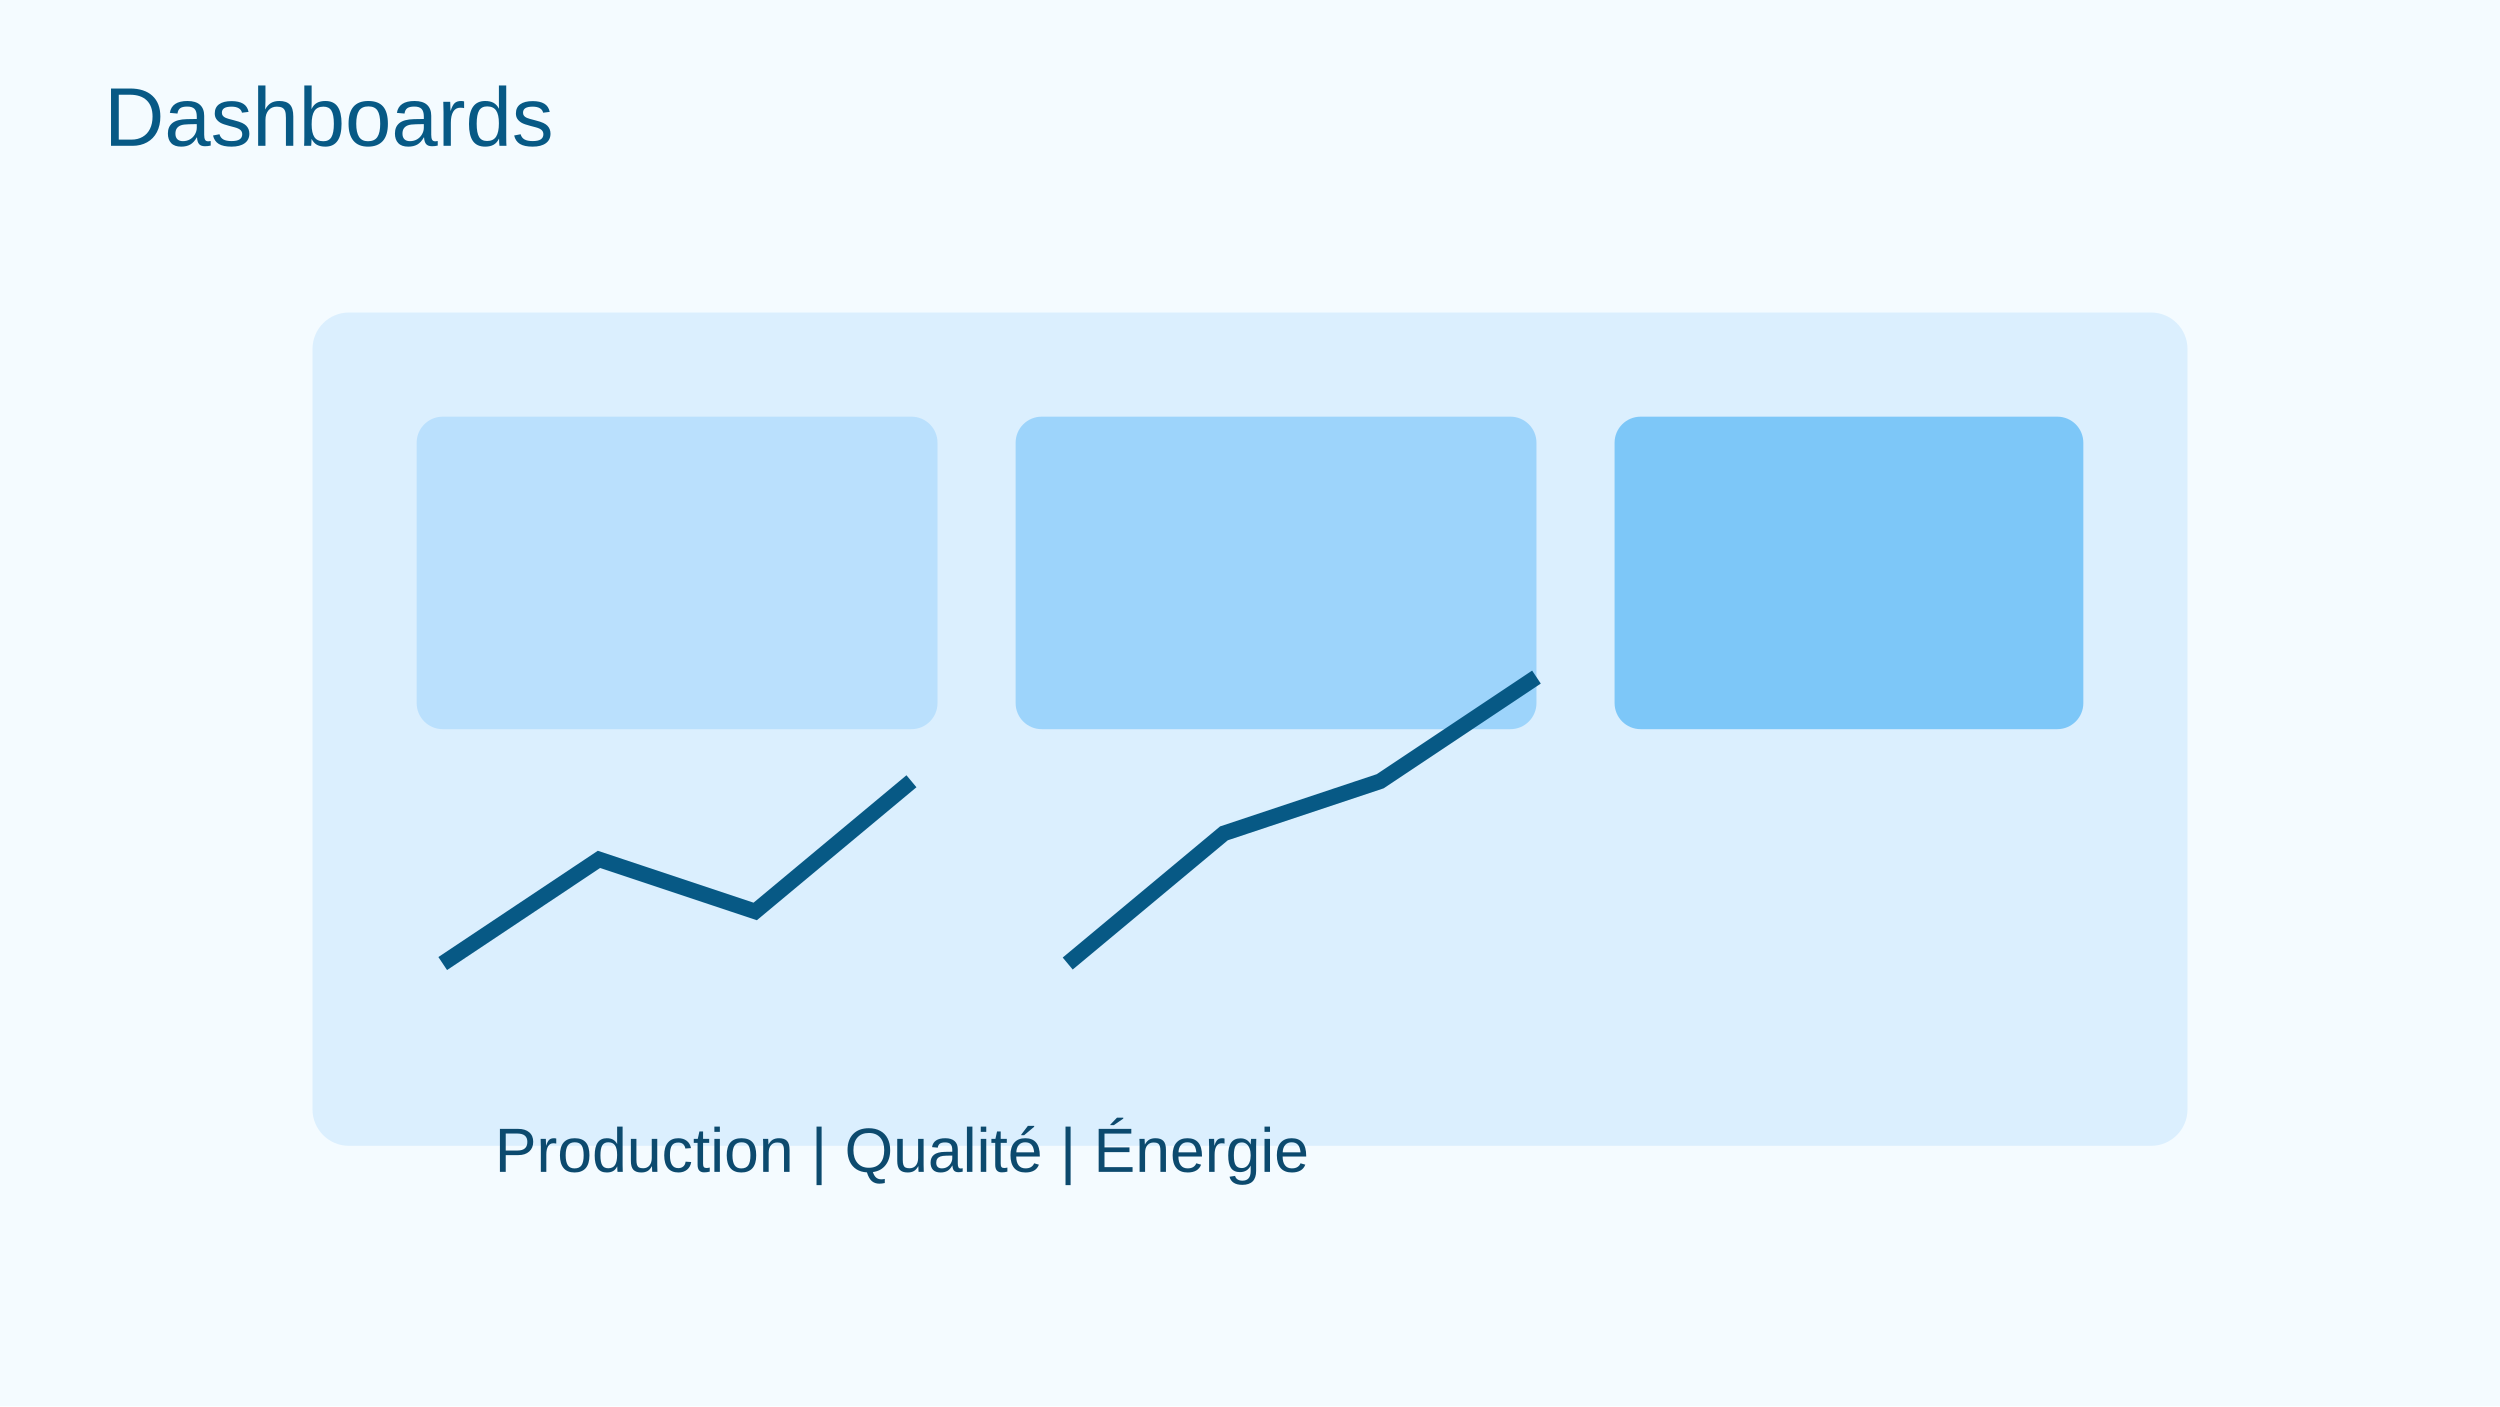
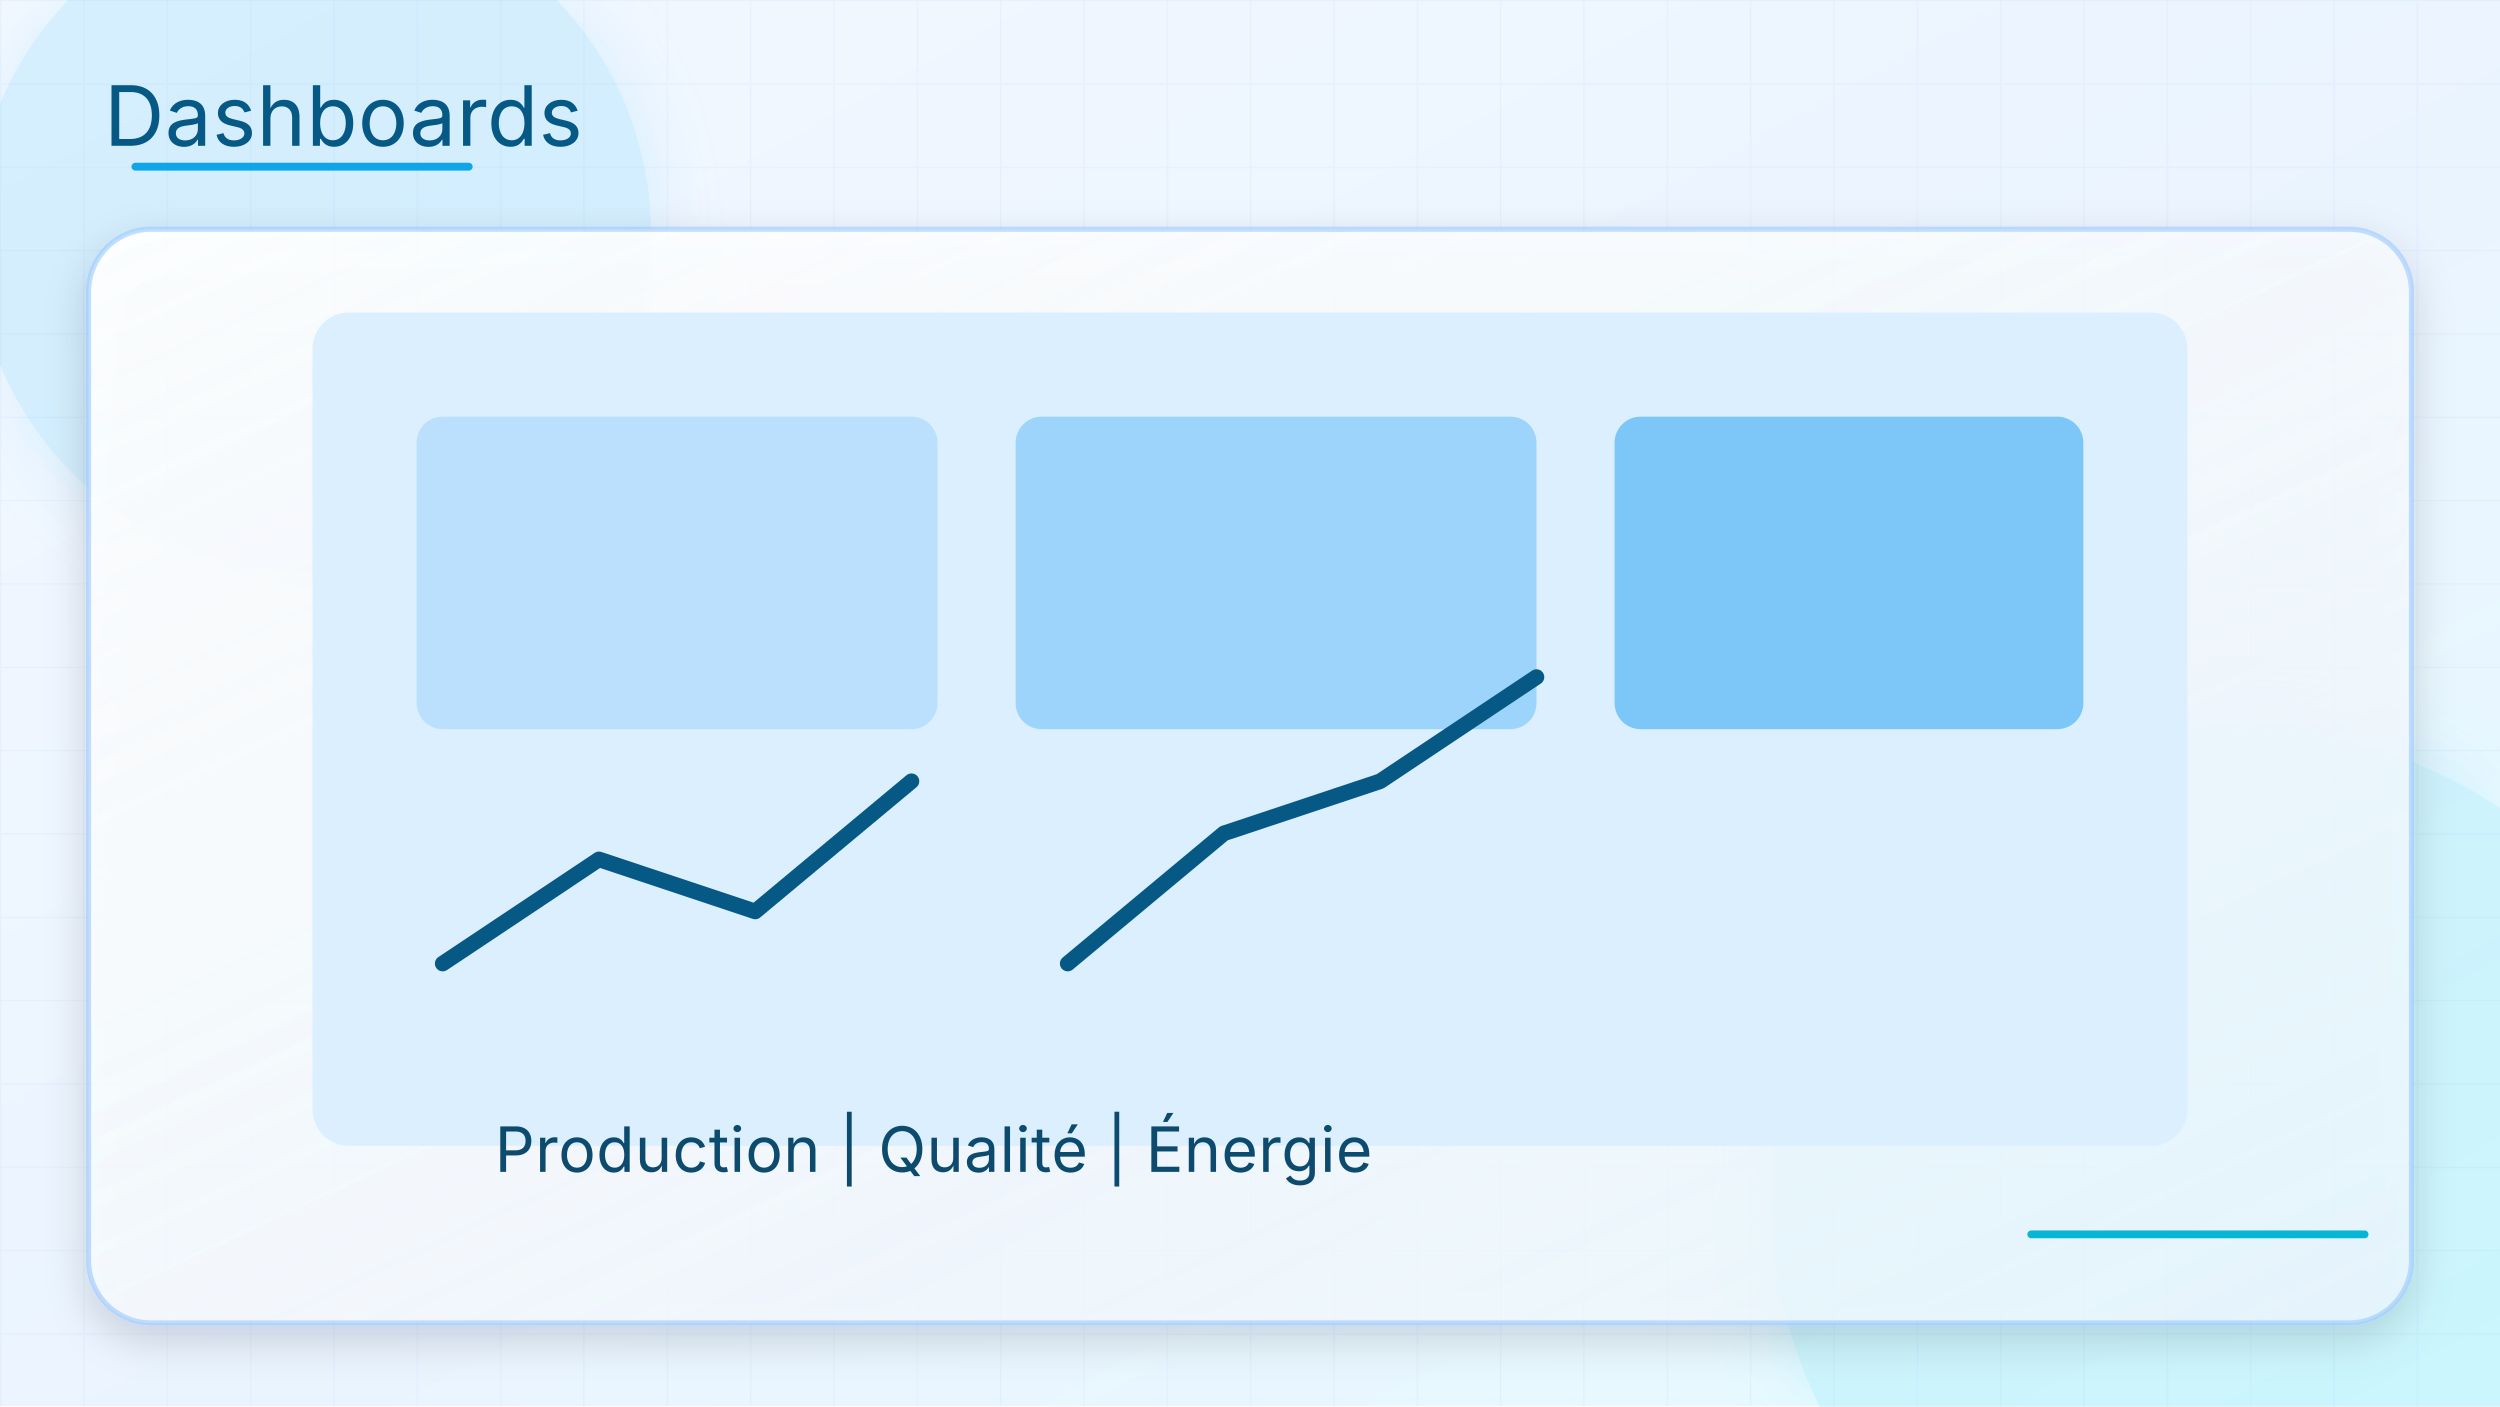
<svg xmlns="http://www.w3.org/2000/svg" width="960" height="540" viewBox="0 0 960 540">
-   <rect width="960" height="540" fill="#f4fbff" />
-   <text x="40" y="56" font-family="Arial" font-size="32" fill="#075985">Dashboards</text>
+   <style>text{letter-spacing:.2px} line,polyline,path{stroke-linecap:round;stroke-linejoin:round}</style>
+   <defs>
+     <linearGradient id="fx-bg-gradient" x1="0" y1="0" x2="1" y2="1">
+       <stop offset="0%" stop-color="#f3f8ff" />
+       <stop offset="55%" stop-color="#eaf4ff" />
+       <stop offset="100%" stop-color="#e6fbff" />
+     </linearGradient>
+     <linearGradient id="fx-panel-gradient" x1="0" y1="0" x2="1" y2="1">
+       <stop offset="0%" stop-color="#ffffff" stop-opacity="0.92" />
+       <stop offset="100%" stop-color="#eff8ff" stop-opacity="0.76" />
+     </linearGradient>
+     <pattern id="fx-grid" width="32" height="32" patternUnits="userSpaceOnUse">
+       <path d="M32 0H0V32" fill="none" stroke="#3b82f6" stroke-opacity="0.12" stroke-width="1" />
+     </pattern>
+     <filter id="fx-shadow" x="-20%" y="-20%" width="140%" height="140%">
+       <feDropShadow dx="0" dy="6" stdDeviation="8" flood-color="#0f172a" flood-opacity="0.18" />
+     </filter>
+     <filter id="fx-glow" x="-50%" y="-50%" width="200%" height="200%">
+       <feGaussianBlur stdDeviation="14" result="blur" />
+       <feMerge>
+         <feMergeNode in="blur" />
+         <feMergeNode in="SourceGraphic" />
+       </feMerge>
+     </filter>
+   </defs>
+   <rect class="fx-bg" width="960" height="540" fill="url(#fx-bg-gradient)" />
+   <circle cx="120" cy="90" r="130" fill="#38bdf8" opacity="0.16" filter="url(#fx-glow)" />
+   <circle cx="860" cy="460" r="180" fill="#22d3ee" opacity="0.14" filter="url(#fx-glow)" />
+   <rect class="fx-overlay" width="960" height="540" fill="url(#fx-grid)" opacity="0.42" />
+   <rect class="fx-panel" x="34" y="88" width="892" height="420" rx="24" fill="url(#fx-panel-gradient)" stroke="#93c5fd" stroke-opacity="0.55" stroke-width="2" filter="url(#fx-shadow)" />
+   <path d="M52 64H180" stroke="#0ea5e9" stroke-width="3" stroke-linecap="round" />
+   <path d="M780 474H908" stroke="#06b6d4" stroke-width="3" stroke-linecap="round" />
+   <text x="40" y="56" font-family="Segoe UI, Inter, Arial, sans-serif" font-size="32" fill="#075985">Dashboards</text>
  <rect x="120" y="120" width="720" height="320" rx="14" fill="#dbeffe" />
  <rect x="160" y="160" width="200" height="120" rx="10" fill="#bae0fd" />
  <rect x="390" y="160" width="200" height="120" rx="10" fill="#9dd4fb" />
  <rect x="620" y="160" width="180" height="120" rx="10" fill="#7dc7f8" />
  <polyline points="170,370 230,330 290,350 350,300" fill="none" stroke="#075985" stroke-width="6" />
  <polyline points="410,370 470,320 530,300 590,260" fill="none" stroke="#075985" stroke-width="6" />
-   <text x="190" y="450" font-family="Arial" font-size="24" fill="#0c4a6e">Production | Qualité | Énergie</text>
+   <text x="190" y="450" font-family="Segoe UI, Inter, Arial, sans-serif" font-size="24" fill="#0c4a6e">Production | Qualité | Énergie</text>
</svg>
